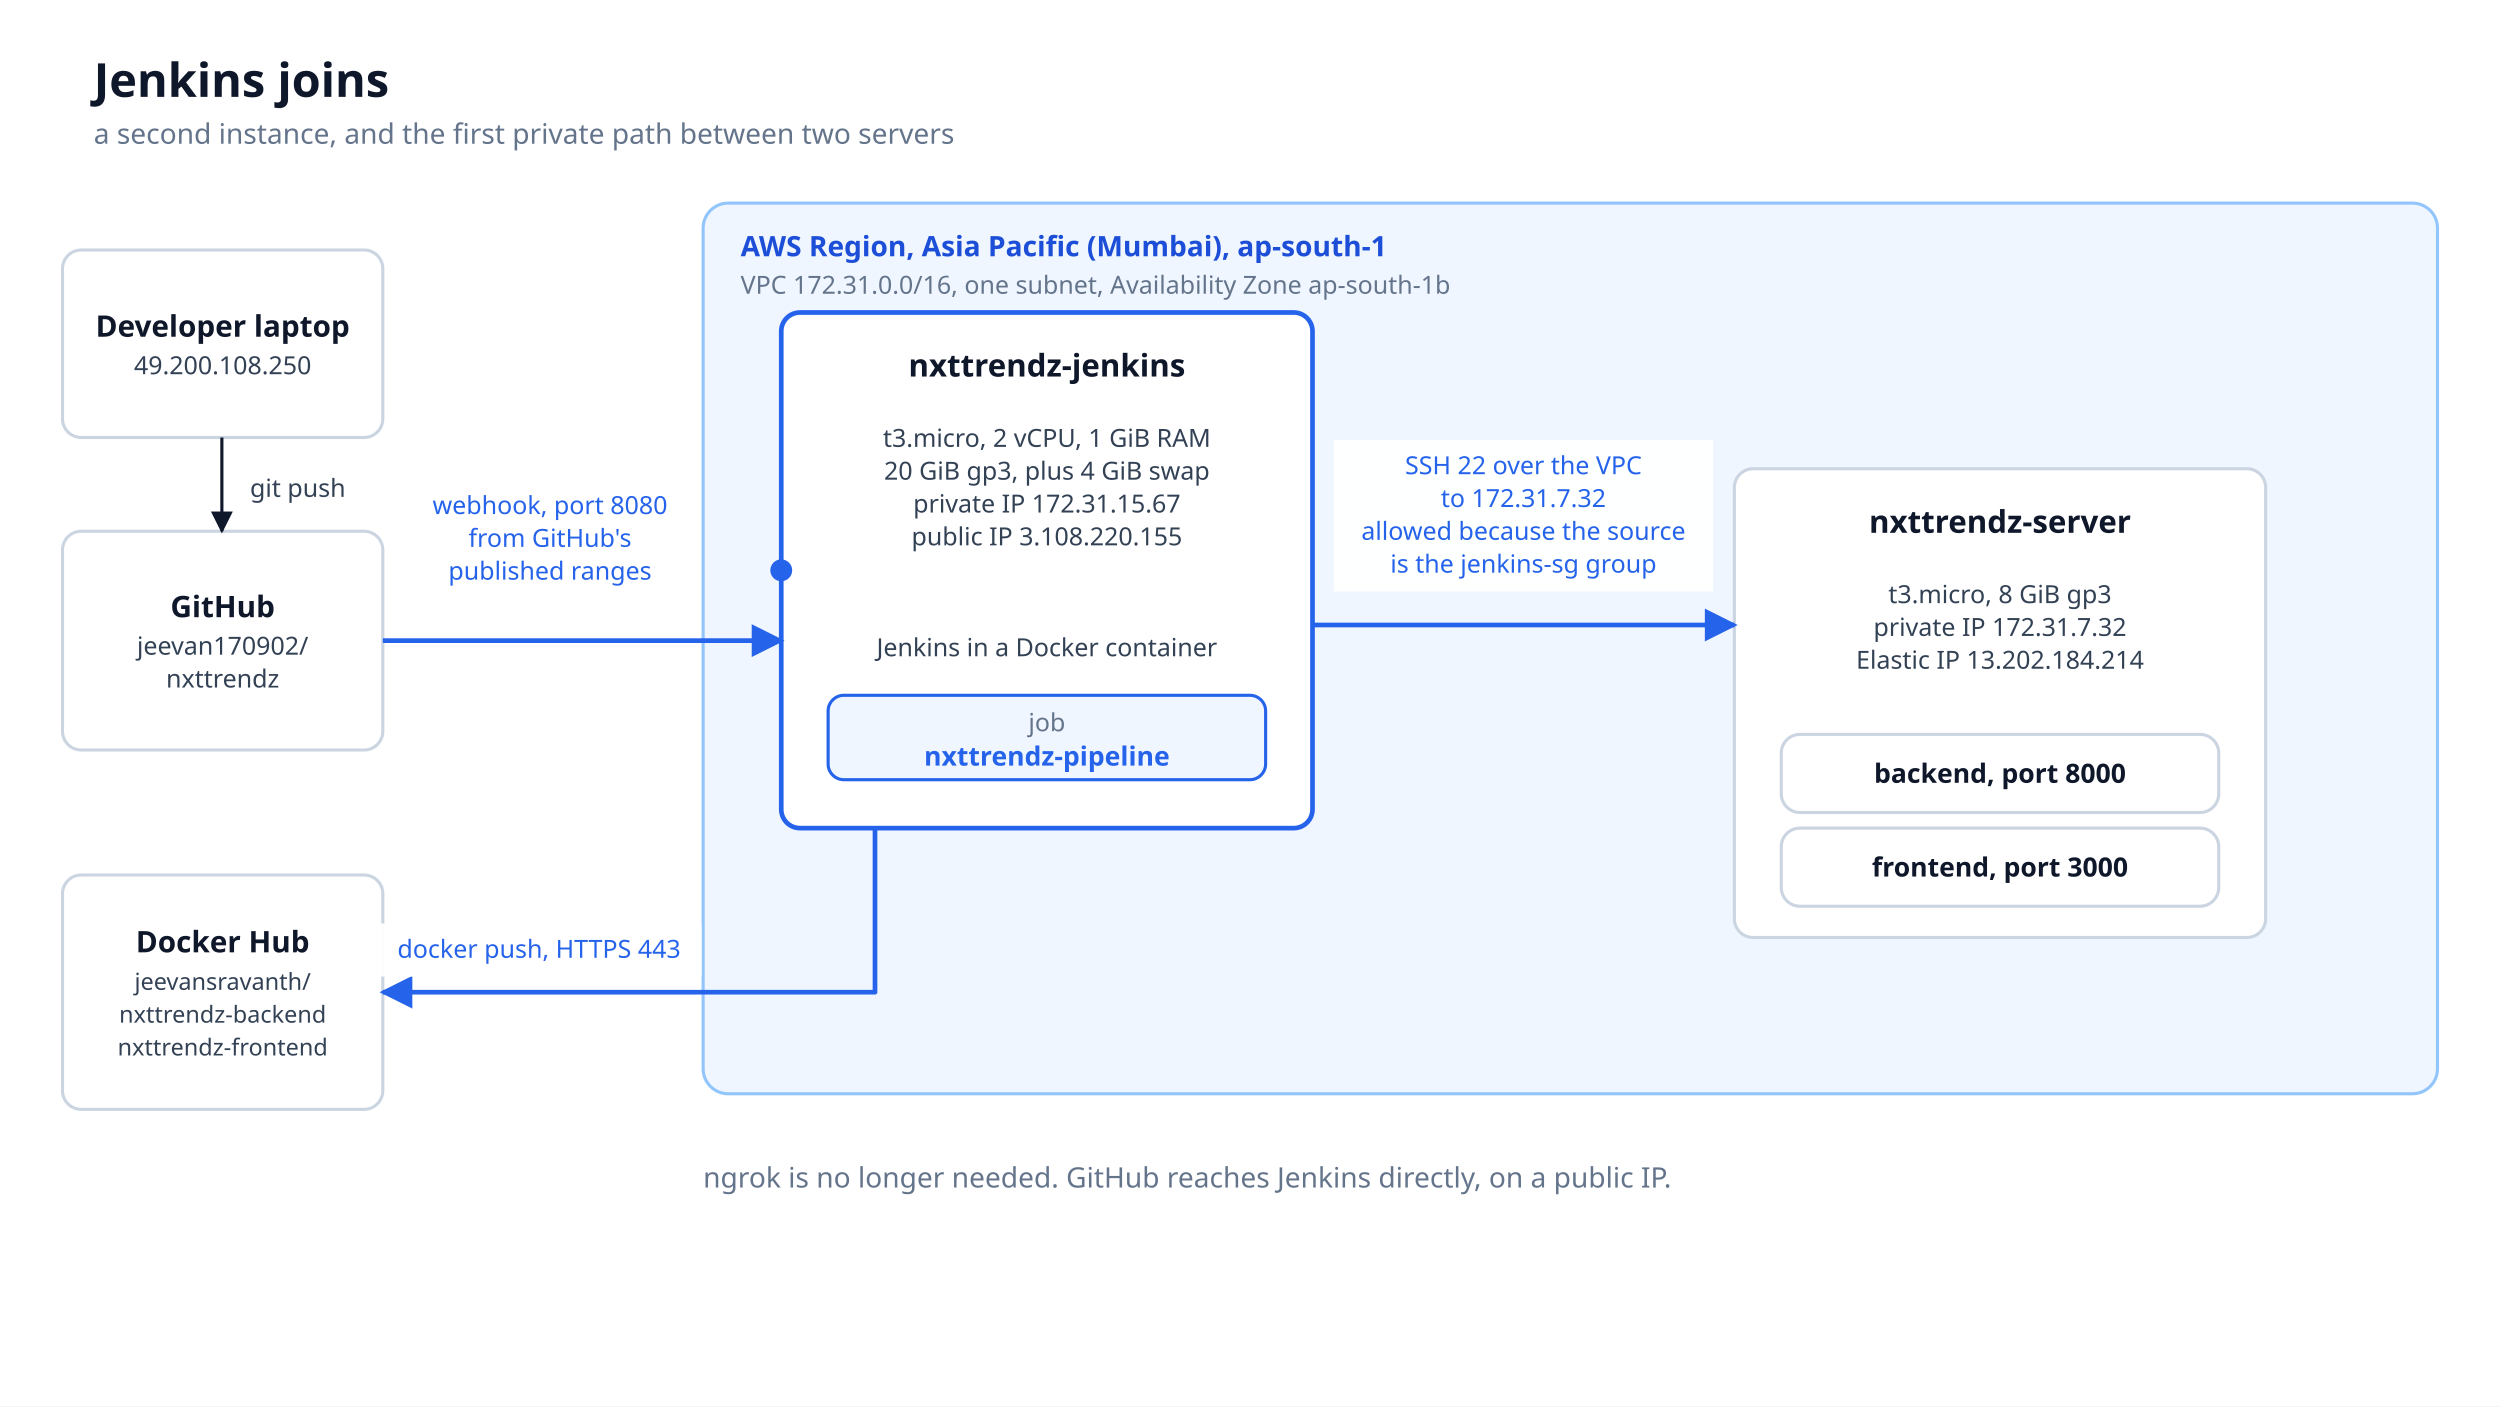
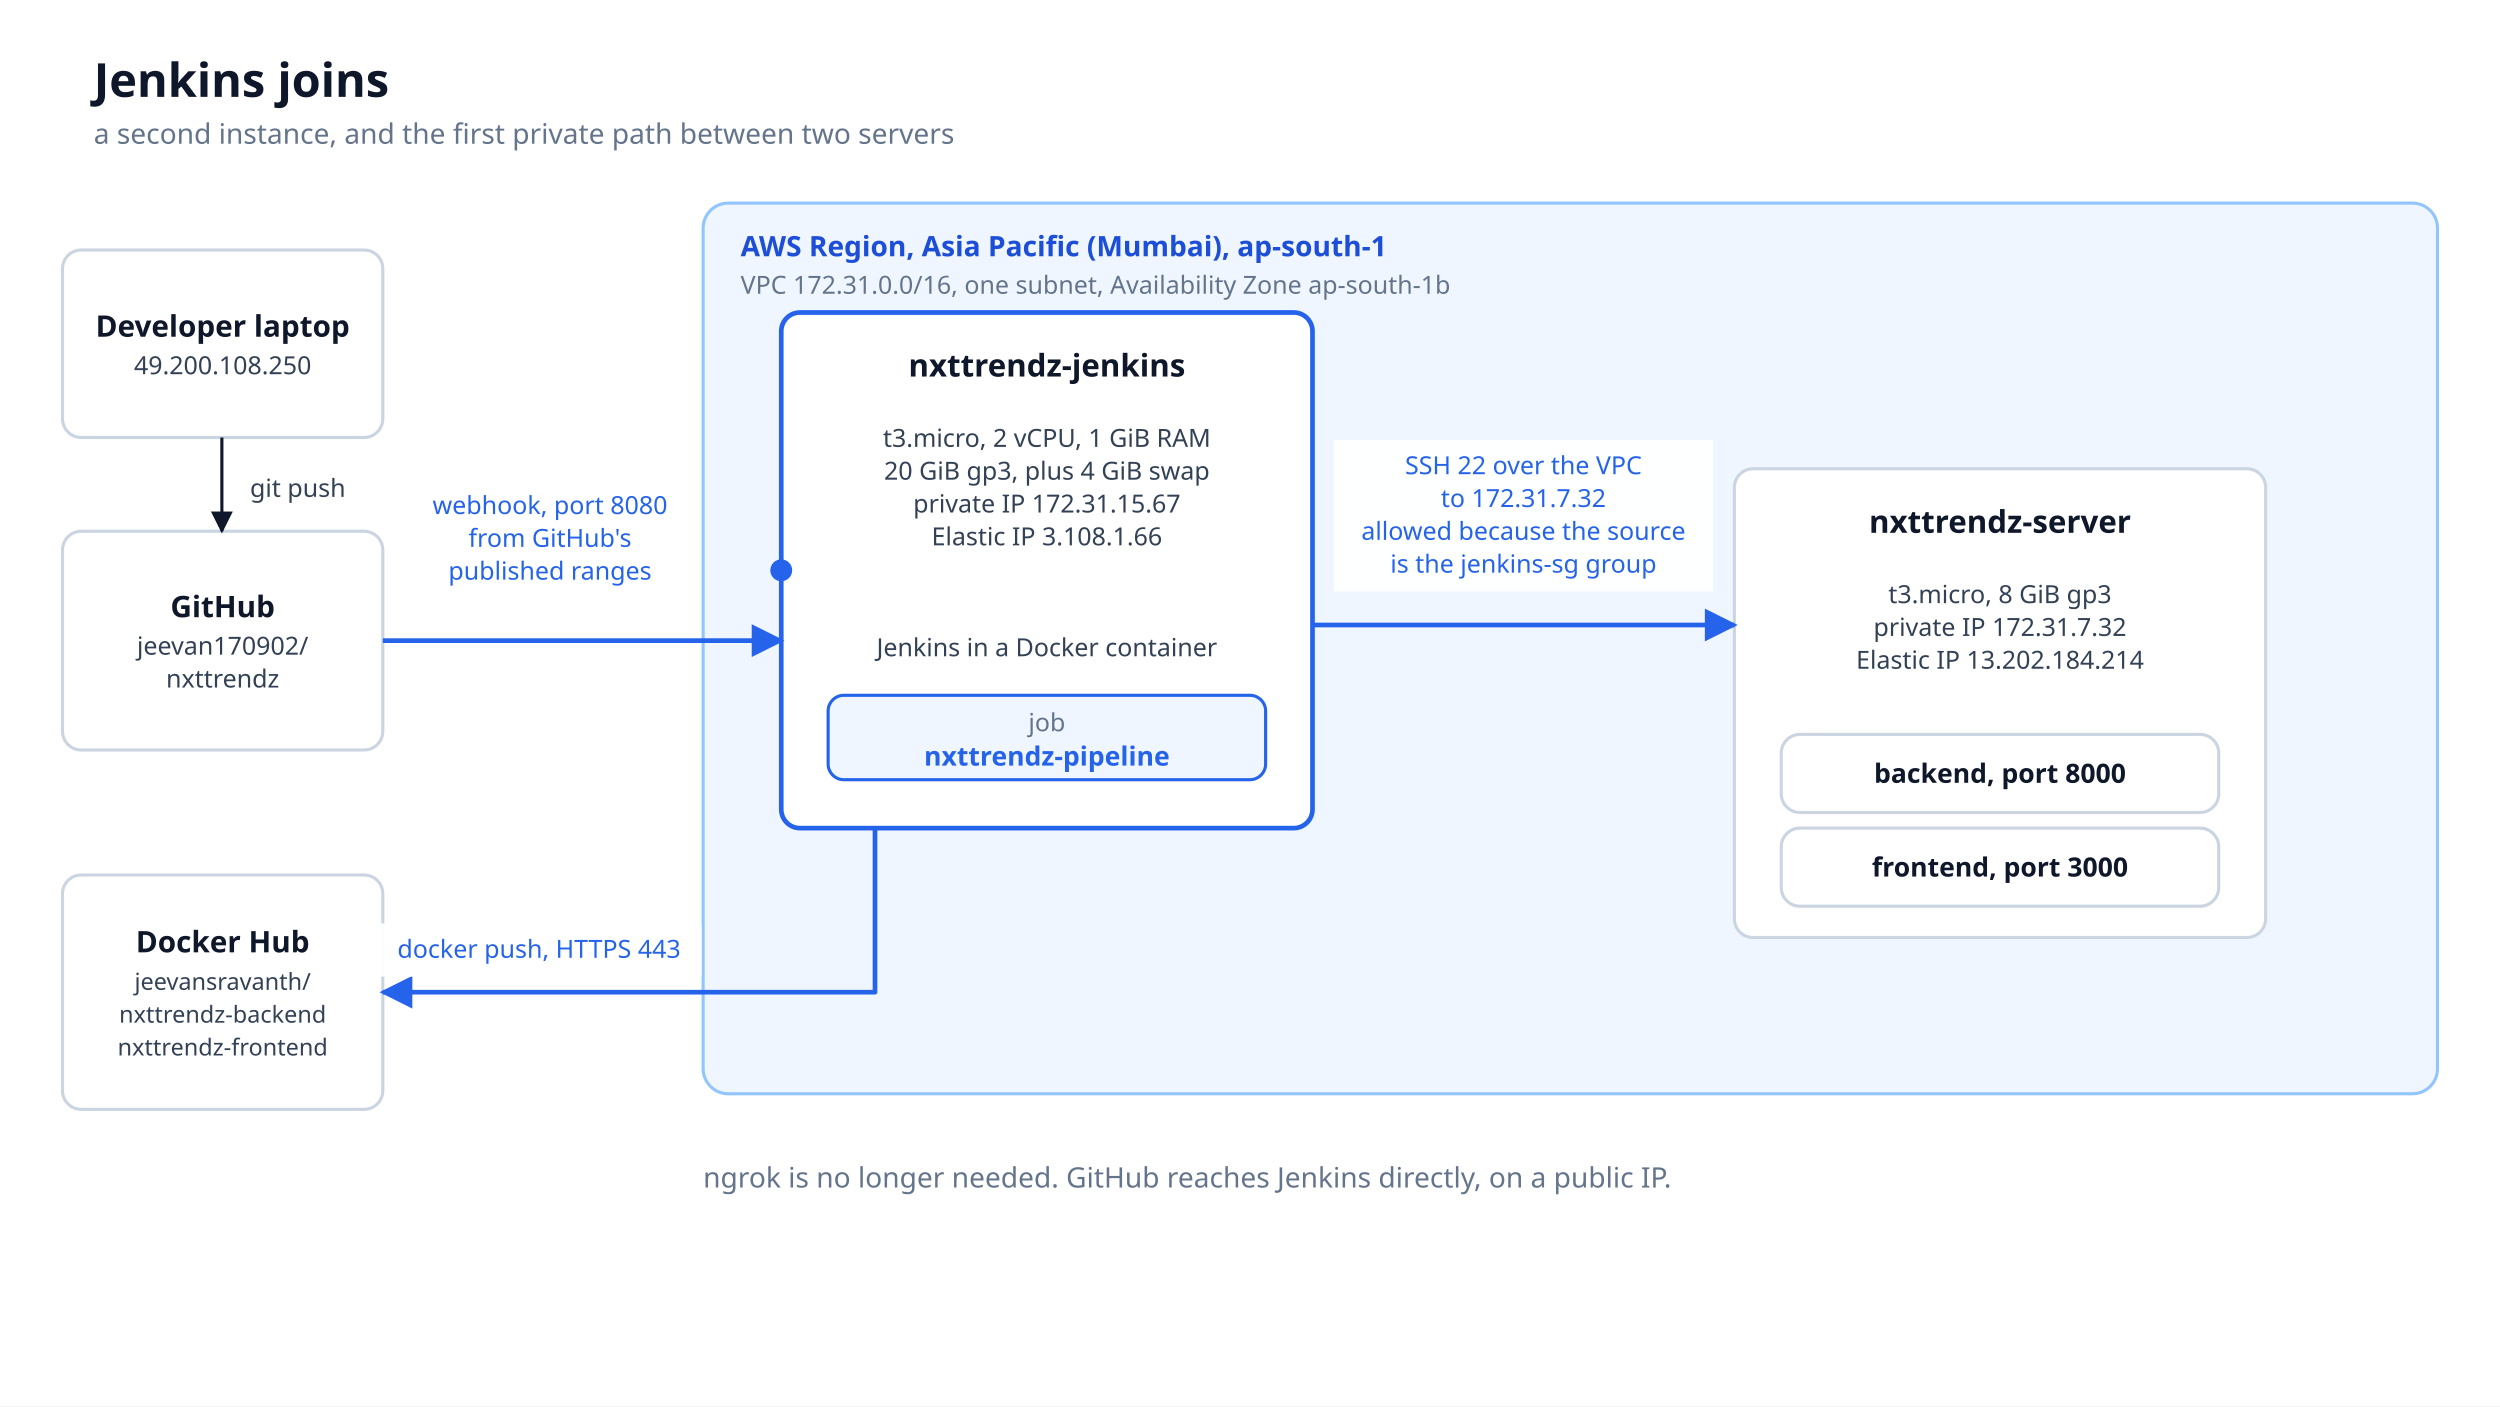
<svg xmlns="http://www.w3.org/2000/svg" viewBox="0 0 1600 900" width="1600" height="900">
  <defs>
    <marker id="a-ink" viewBox="0 0 10 10" refX="9" refY="5" markerWidth="7" markerHeight="7" orient="auto-start-reverse">
      <path d="M0,0 L10,5 L0,10 z" fill="#0F172A" />
    </marker>
    <marker id="a-blue" viewBox="0 0 10 10" refX="9" refY="5" markerWidth="7" markerHeight="7" orient="auto-start-reverse">
      <path d="M0,0 L10,5 L0,10 z" fill="#2563EB" />
    </marker>
    <marker id="a-muted" viewBox="0 0 10 10" refX="9" refY="5" markerWidth="7" markerHeight="7" orient="auto-start-reverse">
      <path d="M0,0 L10,5 L0,10 z" fill="#94A3B8" />
    </marker>
    <marker id="a-teal" viewBox="0 0 10 10" refX="9" refY="5" markerWidth="7" markerHeight="7" orient="auto-start-reverse">
      <path d="M0,0 L10,5 L0,10 z" fill="#0D9488" />
    </marker>
    <marker id="a-green" viewBox="0 0 10 10" refX="9" refY="5" markerWidth="7" markerHeight="7" orient="auto-start-reverse">
      <path d="M0,0 L10,5 L0,10 z" fill="#16A34A" />
    </marker>
    <marker id="a-red" viewBox="0 0 10 10" refX="9" refY="5" markerWidth="7" markerHeight="7" orient="auto-start-reverse">
      <path d="M0,0 L10,5 L0,10 z" fill="#DC2626" />
    </marker>
  </defs>
  <rect width="1600" height="900" fill="#FFFFFF" />
  <text x="60" y="62" font-family="&quot;Segoe UI&quot;, system-ui, sans-serif" font-size="30" fill="#0F172A" font-weight="bold" text-anchor="start">Jenkins joins</text>
  <text x="60" y="92" font-family="&quot;Segoe UI&quot;, system-ui, sans-serif" font-size="18" fill="#64748B" font-weight="normal" text-anchor="start">a second instance, and the first private path between two servers</text>
  <rect x="450" y="130" width="1110" height="570" rx="16" fill="#EFF6FF" stroke="#93C5FD" stroke-width="2" />
  <text x="474" y="164" font-family="&quot;Segoe UI&quot;, system-ui, sans-serif" font-size="18" fill="#1D4ED8" font-weight="bold" text-anchor="start">AWS Region, Asia Pacific (Mumbai), ap-south-1</text>
  <text x="474" y="188" font-family="&quot;Segoe UI&quot;, system-ui, sans-serif" font-size="16" fill="#64748B" font-weight="normal" text-anchor="start">VPC 172.31.0.0/16, one subnet, Availability Zone ap-south-1b</text>
  <rect x="40" y="160" width="205" height="120" rx="12" fill="#FFFFFF" stroke="#CBD5E1" stroke-width="2" />
  <text x="142.5" y="215.5" font-family="&quot;Segoe UI&quot;, system-ui, sans-serif" font-size="19" fill="#0F172A" font-weight="bold" text-anchor="middle">Developer laptop</text>
  <text x="142.5" y="239.5" font-family="&quot;Segoe UI&quot;, system-ui, sans-serif" font-size="16" fill="#334155" font-weight="normal" text-anchor="middle">49.200.108.250</text>
  <rect x="40" y="340" width="205" height="140" rx="12" fill="#FFFFFF" stroke="#CBD5E1" stroke-width="2" />
  <text x="142.5" y="395" font-family="&quot;Segoe UI&quot;, system-ui, sans-serif" font-size="19" fill="#0F172A" font-weight="bold" text-anchor="middle">GitHub</text>
  <text x="142.5" y="419" font-family="&quot;Segoe UI&quot;, system-ui, sans-serif" font-size="16" fill="#334155" font-weight="normal" text-anchor="middle">jeevan170902/</text>
  <text x="142.5" y="440" font-family="&quot;Segoe UI&quot;, system-ui, sans-serif" font-size="16" fill="#334155" font-weight="normal" text-anchor="middle">nxttrendz</text>
  <rect x="40" y="560" width="205" height="150" rx="12" fill="#FFFFFF" stroke="#CBD5E1" stroke-width="2" />
  <text x="142.5" y="609.5" font-family="&quot;Segoe UI&quot;, system-ui, sans-serif" font-size="19" fill="#0F172A" font-weight="bold" text-anchor="middle">Docker Hub</text>
  <text x="142.5" y="633.5" font-family="&quot;Segoe UI&quot;, system-ui, sans-serif" font-size="15" fill="#334155" font-weight="normal" text-anchor="middle">jeevansravanth/</text>
  <text x="142.5" y="654.5" font-family="&quot;Segoe UI&quot;, system-ui, sans-serif" font-size="15" fill="#334155" font-weight="normal" text-anchor="middle">nxttrendz-backend</text>
  <text x="142.5" y="675.5" font-family="&quot;Segoe UI&quot;, system-ui, sans-serif" font-size="15" fill="#334155" font-weight="normal" text-anchor="middle">nxttrendz-frontend</text>
  <polyline points="142,280 142,340" fill="none" stroke="#0F172A" stroke-width="2" stroke-linejoin="round" marker-end="url(#a-ink)" />
  <text x="160" y="318" font-family="&quot;Segoe UI&quot;, system-ui, sans-serif" font-size="16" fill="#334155" font-weight="normal" text-anchor="start">git push</text>
  <rect x="500" y="200" width="340" height="330" rx="12" fill="#FFFFFF" stroke="#2563EB" stroke-width="3" />
  <circle cx="500" cy="365" r="7" fill="#2563EB" />
  <text x="670" y="241" font-family="&quot;Segoe UI&quot;, system-ui, sans-serif" font-size="20" fill="#0F172A" font-weight="bold" text-anchor="middle">nxttrendz-jenkins</text>
  <text x="670" y="286" font-family="&quot;Segoe UI&quot;, system-ui, sans-serif" font-size="16" fill="#334155" font-weight="normal" text-anchor="middle">t3.micro, 2 vCPU, 1 GiB RAM</text>
  <text x="670" y="307" font-family="&quot;Segoe UI&quot;, system-ui, sans-serif" font-size="16" fill="#334155" font-weight="normal" text-anchor="middle">20 GiB gp3, plus 4 GiB swap</text>
  <text x="670" y="328" font-family="&quot;Segoe UI&quot;, system-ui, sans-serif" font-size="16" fill="#334155" font-weight="normal" text-anchor="middle">private IP 172.31.15.67</text>
-   <text x="670" y="349" font-family="&quot;Segoe UI&quot;, system-ui, sans-serif" font-size="16" fill="#334155" font-weight="normal" text-anchor="middle">public IP 3.108.220.155</text>
+   <text x="670" y="349" font-family="&quot;Segoe UI&quot;, system-ui, sans-serif" font-size="16" fill="#334155" font-weight="normal" text-anchor="middle">Elastic IP 3.108.1.66</text>
  <text x="670" y="420" font-family="&quot;Segoe UI&quot;, system-ui, sans-serif" font-size="16" fill="#334155" font-weight="normal" text-anchor="middle">Jenkins in a Docker container</text>
  <rect x="530" y="445" width="280" height="54" rx="10" fill="#EFF6FF" stroke="#2563EB" stroke-width="2" />
  <text x="670" y="468" font-family="&quot;Segoe UI&quot;, system-ui, sans-serif" font-size="16" fill="#64748B" font-weight="normal" text-anchor="middle">job</text>
  <text x="670" y="490" font-family="&quot;Segoe UI&quot;, system-ui, sans-serif" font-size="17" fill="#2563EB" font-weight="bold" text-anchor="middle">nxttrendz-pipeline</text>
  <rect x="1110" y="300" width="340" height="300" rx="12" fill="#FFFFFF" stroke="#CBD5E1" stroke-width="2" />
  <text x="1280" y="341" font-family="&quot;Segoe UI&quot;, system-ui, sans-serif" font-size="20" fill="#0F172A" font-weight="bold" text-anchor="middle">nxttrendz-server</text>
  <text x="1280" y="386" font-family="&quot;Segoe UI&quot;, system-ui, sans-serif" font-size="16" fill="#334155" font-weight="normal" text-anchor="middle">t3.micro, 8 GiB gp3</text>
  <text x="1280" y="407" font-family="&quot;Segoe UI&quot;, system-ui, sans-serif" font-size="16" fill="#334155" font-weight="normal" text-anchor="middle">private IP 172.31.7.32</text>
  <text x="1280" y="428" font-family="&quot;Segoe UI&quot;, system-ui, sans-serif" font-size="16" fill="#334155" font-weight="normal" text-anchor="middle">Elastic IP 13.202.184.214</text>
  <rect x="1140" y="470" width="280" height="50" rx="12" fill="#FFFFFF" stroke="#CBD5E1" stroke-width="2" />
  <text x="1280" y="501" font-family="&quot;Segoe UI&quot;, system-ui, sans-serif" font-size="17" fill="#0F172A" font-weight="bold" text-anchor="middle">backend, port 8000</text>
  <rect x="1140" y="530" width="280" height="50" rx="12" fill="#FFFFFF" stroke="#CBD5E1" stroke-width="2" />
  <text x="1280" y="561" font-family="&quot;Segoe UI&quot;, system-ui, sans-serif" font-size="17" fill="#0F172A" font-weight="bold" text-anchor="middle">frontend, port 3000</text>
  <polyline points="245,410 500,410" fill="none" stroke="#2563EB" stroke-width="3" stroke-linejoin="round" marker-end="url(#a-blue)" />
  <rect x="265.52" y="307" width="172.96" height="76" fill="#FFFFFF" opacity="0.96" />
  <text x="352" y="329" font-family="&quot;Segoe UI&quot;, system-ui, sans-serif" font-size="16" fill="#2563EB" font-weight="normal" text-anchor="middle">webhook, port 8080</text>
  <text x="352" y="350" font-family="&quot;Segoe UI&quot;, system-ui, sans-serif" font-size="16" fill="#2563EB" font-weight="normal" text-anchor="middle">from GitHub's</text>
  <text x="352" y="371" font-family="&quot;Segoe UI&quot;, system-ui, sans-serif" font-size="16" fill="#2563EB" font-weight="normal" text-anchor="middle">published ranges</text>
  <polyline points="840,400 1110,400" fill="none" stroke="#2563EB" stroke-width="3" stroke-linejoin="round" marker-end="url(#a-blue)" />
  <rect x="853.64" y="281.5" width="242.72" height="97" fill="#FFFFFF" opacity="0.96" />
  <text x="975" y="303.5" font-family="&quot;Segoe UI&quot;, system-ui, sans-serif" font-size="16" fill="#2563EB" font-weight="normal" text-anchor="middle">SSH 22 over the VPC</text>
  <text x="975" y="324.5" font-family="&quot;Segoe UI&quot;, system-ui, sans-serif" font-size="16" fill="#2563EB" font-weight="normal" text-anchor="middle">to 172.31.7.32</text>
  <text x="975" y="345.5" font-family="&quot;Segoe UI&quot;, system-ui, sans-serif" font-size="16" fill="#2563EB" font-weight="normal" text-anchor="middle">allowed because the source</text>
  <text x="975" y="366.5" font-family="&quot;Segoe UI&quot;, system-ui, sans-serif" font-size="16" fill="#2563EB" font-weight="normal" text-anchor="middle">is the jenkins-sg group</text>
  <polyline points="560,530 560,635 245,635" fill="none" stroke="#2563EB" stroke-width="3" stroke-linejoin="round" marker-end="url(#a-blue)" />
  <rect x="241.08" y="591" width="207.84" height="34" fill="#FFFFFF" opacity="0.96" />
  <text x="345" y="613" font-family="&quot;Segoe UI&quot;, system-ui, sans-serif" font-size="16" fill="#2563EB" font-weight="normal" text-anchor="middle">docker push, HTTPS 443</text>
  <text x="450" y="760" font-family="&quot;Segoe UI&quot;, system-ui, sans-serif" font-size="18" fill="#64748B" font-weight="normal" text-anchor="start">ngrok is no longer needed. GitHub reaches Jenkins directly, on a public IP.</text>
</svg>
